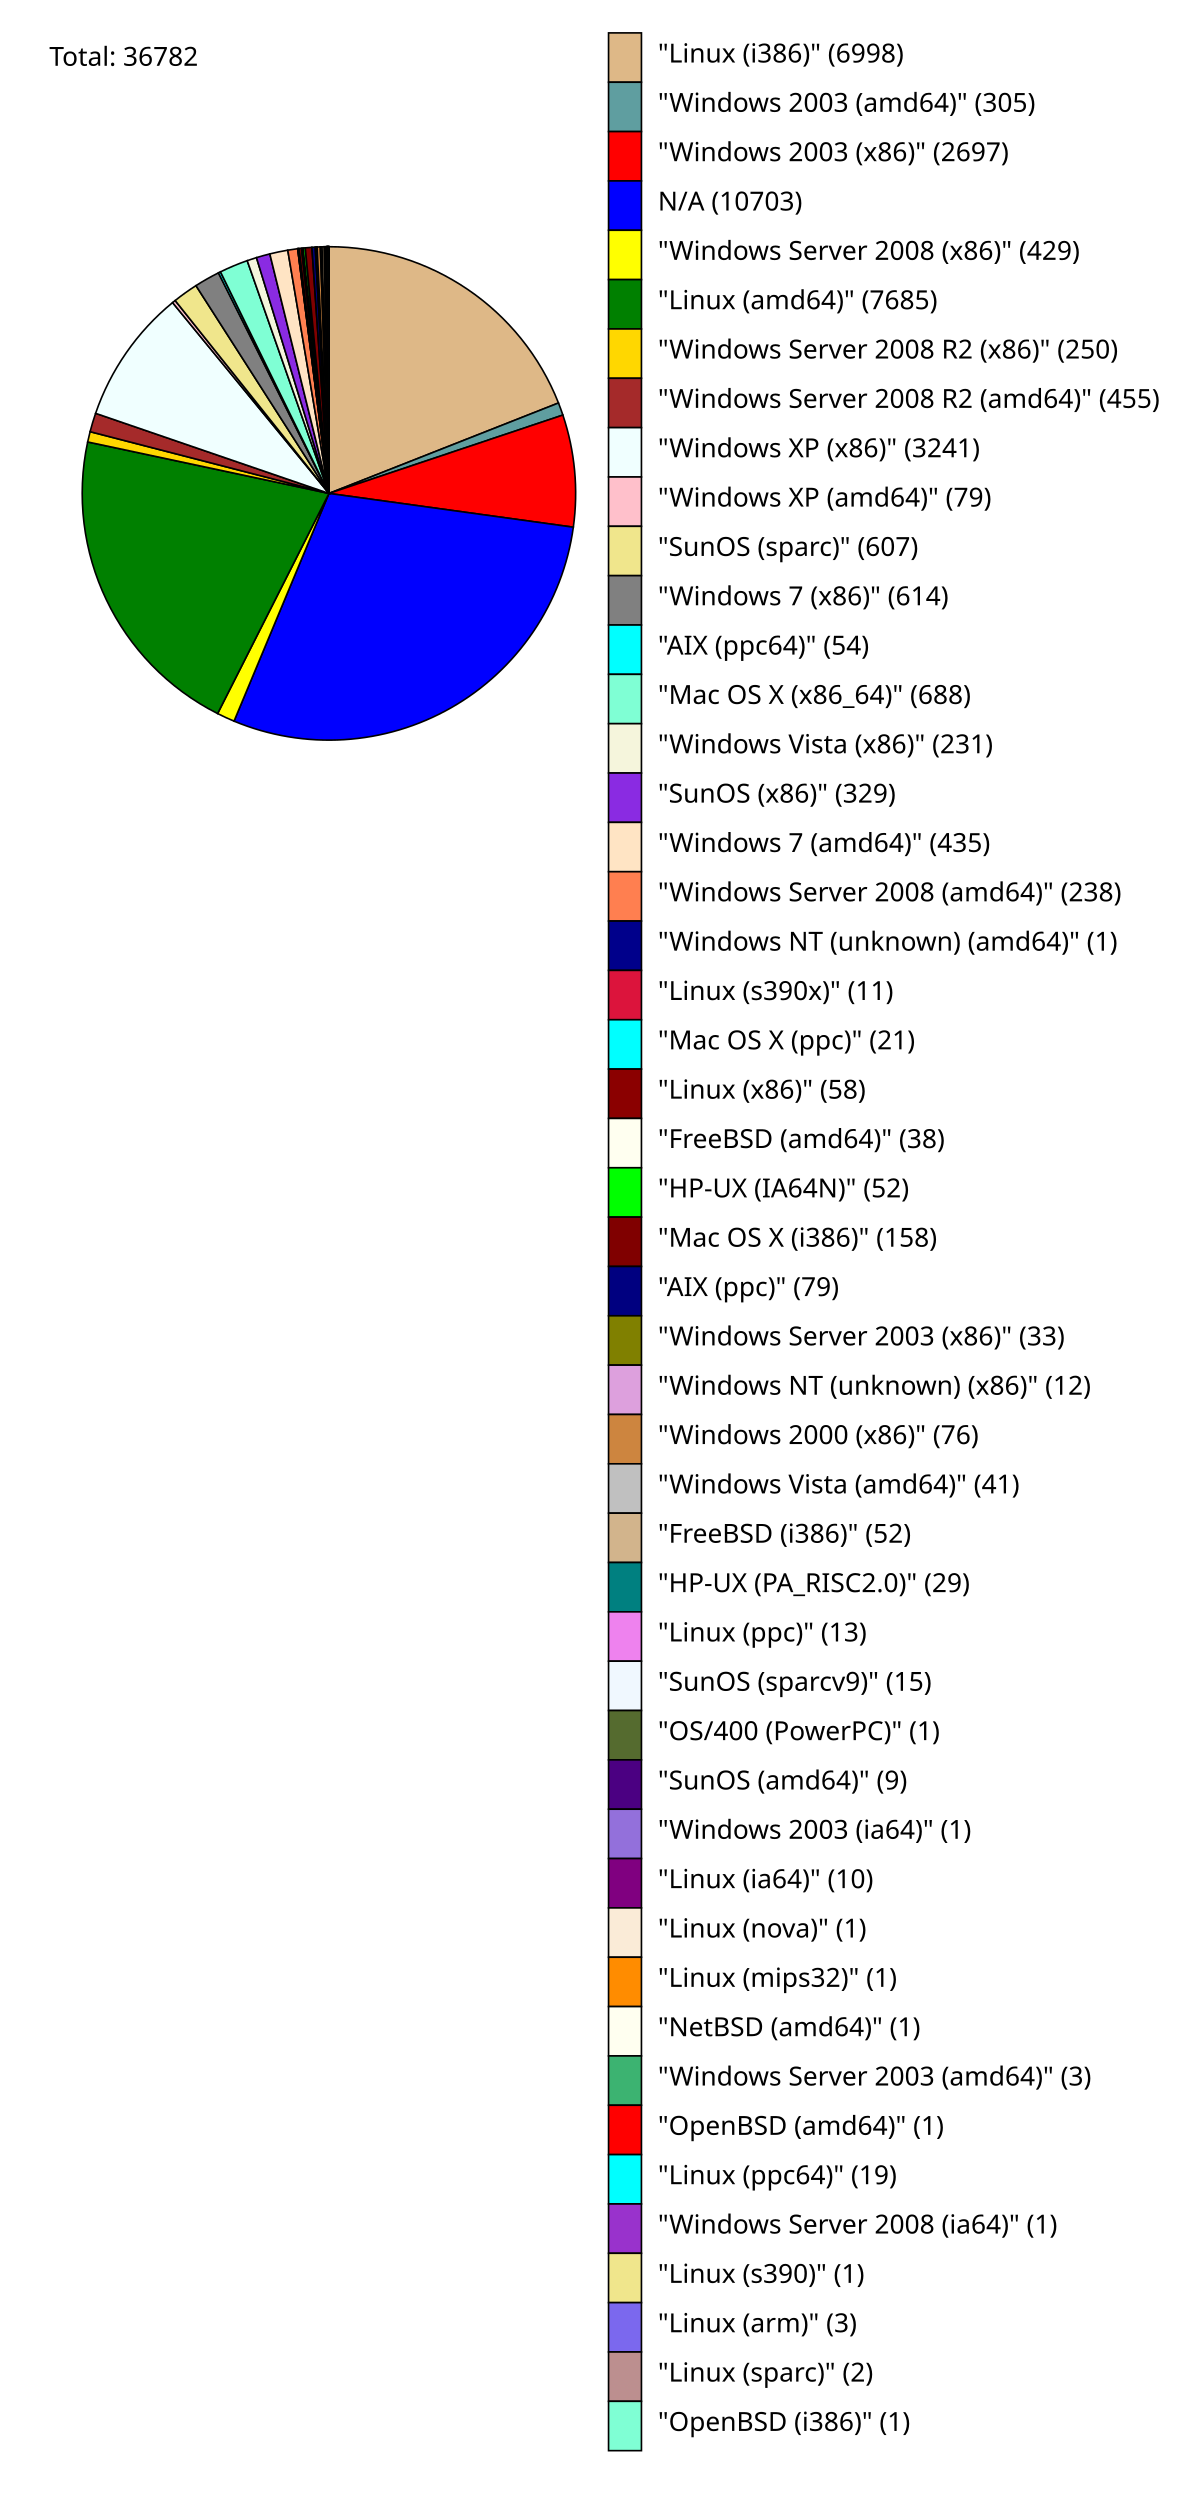
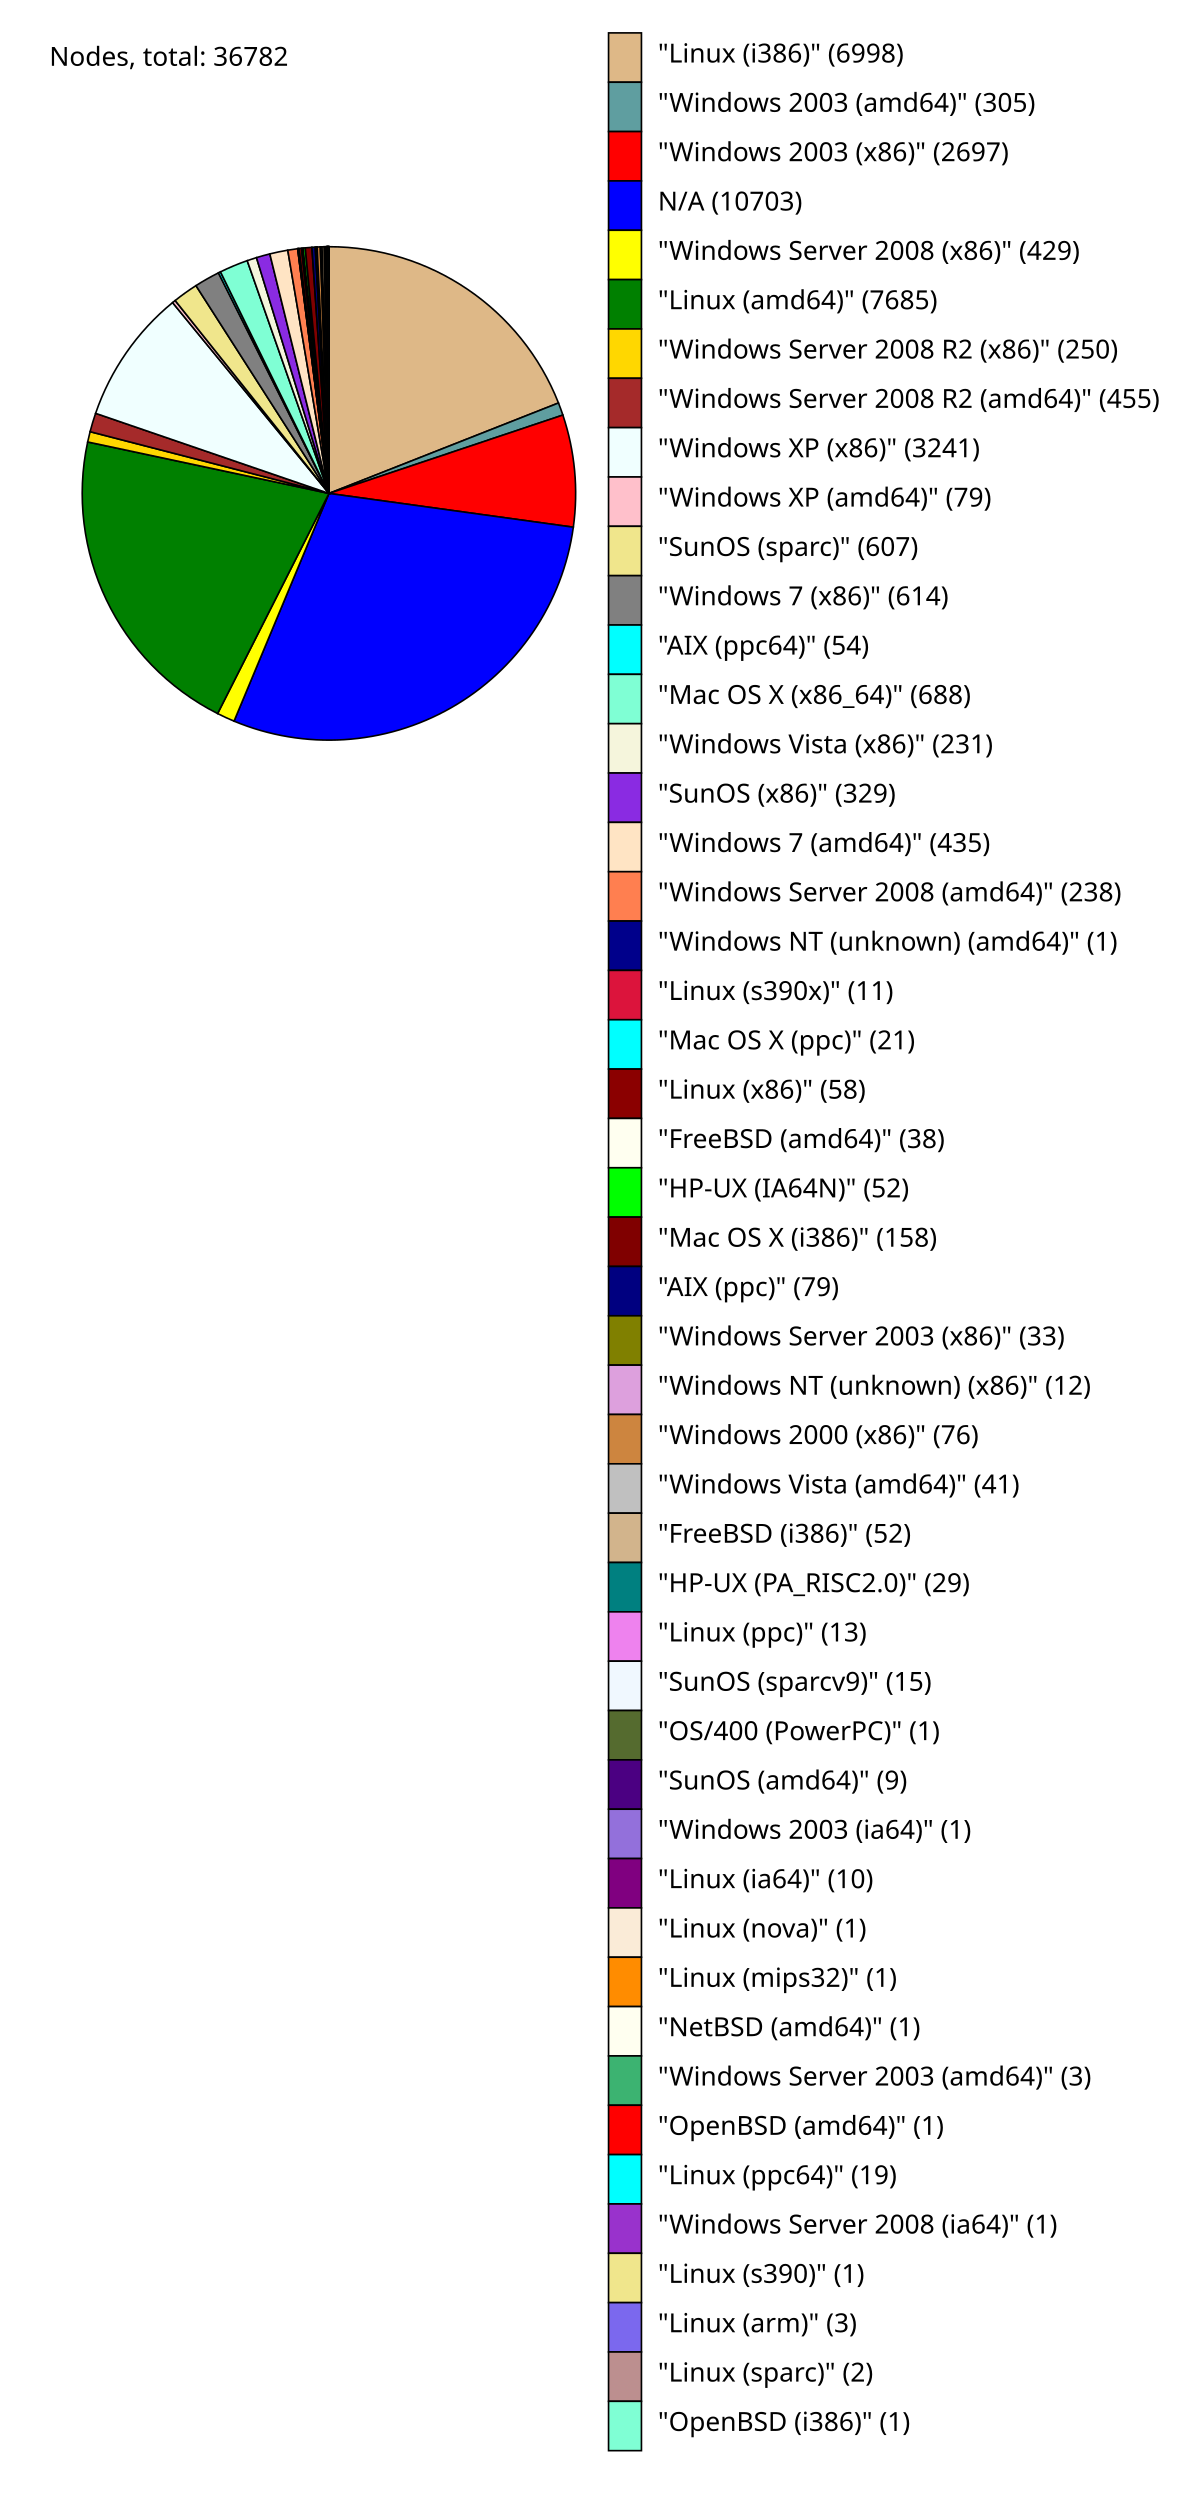
<svg xmlns="http://www.w3.org/2000/svg" version="1.1" preserveAspectRatio="none" viewBox="0 0 720 1520">
-   <text x="30" y="40" font-family="sans-serif" font-size="16">Total: 36782</text>
+   <text x="30" y="40" font-family="sans-serif" font-size="16">Nodes, total: 36782</text>
  <path d="M 200,300 L 200.0,150.0 A 150,150 0 0 1 339.555,245.006 Z" fill="BurlyWood" stroke="black" stroke-width="1" />
  <rect x="370" y="20" width="20" height="30" fill="BurlyWood" stroke="black" stroke-width="1" />
  <text x="400" y="38" font-family="sans-serif" font-size="16">"Linux (i386)" (6998)</text>
  <path d="M 200,300 L 339.555,245.006 A 150,150 0 0 1 342.23,252.348 Z" fill="CadetBlue" stroke="black" stroke-width="1" />
  <rect x="370" y="50" width="20" height="30" fill="CadetBlue" stroke="black" stroke-width="1" />
  <text x="400" y="68" font-family="sans-serif" font-size="16">"Windows 2003 (amd64)" (305)</text>
  <path d="M 200,300 L 342.23,252.348 A 150,150 0 0 1 348.586,320.549 Z" fill="red" stroke="black" stroke-width="1" />
  <rect x="370" y="80" width="20" height="30" fill="red" stroke="black" stroke-width="1" />
  <text x="400" y="98" font-family="sans-serif" font-size="16">"Windows 2003 (x86)" (2697)</text>
  <path d="M 200,300 L 348.586,320.549 A 150,150 0 0 1 142.287,438.453 Z" fill="blue" stroke="black" stroke-width="1" />
  <rect x="370" y="110" width="20" height="30" fill="blue" stroke="black" stroke-width="1" />
  <text x="400" y="128" font-family="sans-serif" font-size="16">N/A (10703)</text>
  <path d="M 200,300 L 142.287,438.453 A 150,150 0 0 1 132.305,433.856 Z" fill="yellow" stroke="black" stroke-width="1" />
  <rect x="370" y="140" width="20" height="30" fill="yellow" stroke="black" stroke-width="1" />
  <text x="400" y="158" font-family="sans-serif" font-size="16">"Windows Server 2008 (x86)" (429)</text>
  <path d="M 200,300 L 132.305,433.856 A 150,150 0 0 1 53.302,268.702 Z" fill="green" stroke="black" stroke-width="1" />
  <rect x="370" y="170" width="20" height="30" fill="green" stroke="black" stroke-width="1" />
  <text x="400" y="188" font-family="sans-serif" font-size="16">"Linux (amd64)" (7685)</text>
  <path d="M 200,300 L 53.302,268.702 A 150,150 0 0 1 54.771,262.468 Z" fill="gold" stroke="black" stroke-width="1" />
  <rect x="370" y="200" width="20" height="30" fill="gold" stroke="black" stroke-width="1" />
  <text x="400" y="218" font-family="sans-serif" font-size="16">"Windows Server 2008 R2 (x86)" (250)</text>
  <path d="M 200,300 L 54.771,262.468 A 150,150 0 0 1 58.124,251.305 Z" fill="brown" stroke="black" stroke-width="1" />
  <rect x="370" y="230" width="20" height="30" fill="brown" stroke="black" stroke-width="1" />
  <text x="400" y="248" font-family="sans-serif" font-size="16">"Windows Server 2008 R2 (amd64)" (455)</text>
  <path d="M 200,300 L 58.124,251.305 A 150,150 0 0 1 104.921,183.983 Z" fill="Azure" stroke="black" stroke-width="1" />
  <rect x="370" y="260" width="20" height="30" fill="Azure" stroke="black" stroke-width="1" />
  <text x="400" y="278" font-family="sans-serif" font-size="16">"Windows XP (x86)" (3241)</text>
  <path d="M 200,300 L 104.921,183.983 A 150,150 0 0 1 106.495,182.71 Z" fill="pink" stroke="black" stroke-width="1" />
  <rect x="370" y="290" width="20" height="30" fill="pink" stroke="black" stroke-width="1" />
  <text x="400" y="308" font-family="sans-serif" font-size="16">"Windows XP (amd64)" (79)</text>
  <path d="M 200,300 L 106.495,182.71 A 150,150 0 0 1 119.137,173.662 Z" fill="khaki" stroke="black" stroke-width="1" />
  <rect x="370" y="320" width="20" height="30" fill="khaki" stroke="black" stroke-width="1" />
  <text x="400" y="338" font-family="sans-serif" font-size="16">"SunOS (sparc)" (607)</text>
  <path d="M 200,300 L 119.137,173.662 A 150,150 0 0 1 132.808,165.891 Z" fill="gray" stroke="black" stroke-width="1" />
  <rect x="370" y="350" width="20" height="30" fill="gray" stroke="black" stroke-width="1" />
  <text x="400" y="368" font-family="sans-serif" font-size="16">"Windows 7 (x86)" (614)</text>
  <path d="M 200,300 L 132.808,165.891 A 150,150 0 0 1 134.048,165.277 Z" fill="Aqua" stroke="black" stroke-width="1" />
  <rect x="370" y="380" width="20" height="30" fill="Aqua" stroke="black" stroke-width="1" />
  <text x="400" y="398" font-family="sans-serif" font-size="16">"AIX (ppc64)" (54)</text>
  <path d="M 200,300 L 134.048,165.277 A 150,150 0 0 1 150.3,158.473 Z" fill="Aquamarine" stroke="black" stroke-width="1" />
  <rect x="370" y="410" width="20" height="30" fill="Aquamarine" stroke="black" stroke-width="1" />
  <text x="400" y="428" font-family="sans-serif" font-size="16">"Mac OS X (x86_64)" (688)</text>
  <path d="M 200,300 L 150.3,158.473 A 150,150 0 0 1 155.922,156.622 Z" fill="beige" stroke="black" stroke-width="1" />
  <rect x="370" y="440" width="20" height="30" fill="beige" stroke="black" stroke-width="1" />
  <text x="400" y="458" font-family="sans-serif" font-size="16">"Windows Vista (x86)" (231)</text>
  <path d="M 200,300 L 155.922,156.622 A 150,150 0 0 1 164.045,154.373 Z" fill="blueviolet" stroke="black" stroke-width="1" />
  <rect x="370" y="470" width="20" height="30" fill="blueviolet" stroke="black" stroke-width="1" />
  <text x="400" y="488" font-family="sans-serif" font-size="16">"SunOS (x86)" (329)</text>
  <path d="M 200,300 L 164.045,154.373 A 150,150 0 0 1 174.956,152.105 Z" fill="Bisque" stroke="black" stroke-width="1" />
  <rect x="370" y="500" width="20" height="30" fill="Bisque" stroke="black" stroke-width="1" />
  <text x="400" y="518" font-family="sans-serif" font-size="16">"Windows 7 (amd64)" (435)</text>
  <path d="M 200,300 L 174.956,152.105 A 150,150 0 0 1 180.988,151.21 Z" fill="coral" stroke="black" stroke-width="1" />
  <rect x="370" y="530" width="20" height="30" fill="coral" stroke="black" stroke-width="1" />
  <text x="400" y="548" font-family="sans-serif" font-size="16">"Windows Server 2008 (amd64)" (238)</text>
  <path d="M 200,300 L 180.988,151.21 A 150,150 0 0 1 181.013,151.207 Z" fill="darkblue" stroke="black" stroke-width="1" />
  <rect x="370" y="560" width="20" height="30" fill="darkblue" stroke="black" stroke-width="1" />
  <text x="400" y="578" font-family="sans-serif" font-size="16">"Windows NT (unknown) (amd64)" (1)</text>
  <path d="M 200,300 L 181.013,151.207 A 150,150 0 0 1 181.293,151.171 Z" fill="crimson" stroke="black" stroke-width="1" />
  <rect x="370" y="590" width="20" height="30" fill="crimson" stroke="black" stroke-width="1" />
  <text x="400" y="608" font-family="sans-serif" font-size="16">"Linux (s390x)" (11)</text>
  <path d="M 200,300 L 181.293,151.171 A 150,150 0 0 1 181.827,151.105 Z" fill="cyan" stroke="black" stroke-width="1" />
  <rect x="370" y="620" width="20" height="30" fill="cyan" stroke="black" stroke-width="1" />
  <text x="400" y="638" font-family="sans-serif" font-size="16">"Mac OS X (ppc)" (21)</text>
  <path d="M 200,300 L 181.827,151.105 A 150,150 0 0 1 183.303,150.932 Z" fill="darkred" stroke="black" stroke-width="1" />
  <rect x="370" y="650" width="20" height="30" fill="darkred" stroke="black" stroke-width="1" />
  <text x="400" y="668" font-family="sans-serif" font-size="16">"Linux (x86)" (58)</text>
  <path d="M 200,300 L 183.303,150.932 A 150,150 0 0 1 184.271,150.827 Z" fill="ivory" stroke="black" stroke-width="1" />
  <rect x="370" y="680" width="20" height="30" fill="ivory" stroke="black" stroke-width="1" />
  <text x="400" y="698" font-family="sans-serif" font-size="16">"FreeBSD (amd64)" (38)</text>
  <path d="M 200,300 L 184.271,150.827 A 150,150 0 0 1 185.596,150.693 Z" fill="lime" stroke="black" stroke-width="1" />
  <rect x="370" y="710" width="20" height="30" fill="lime" stroke="black" stroke-width="1" />
  <text x="400" y="728" font-family="sans-serif" font-size="16">"HP-UX (IA64N)" (52)</text>
  <path d="M 200,300 L 185.596,150.693 A 150,150 0 0 1 189.631,150.359 Z" fill="maroon" stroke="black" stroke-width="1" />
  <rect x="370" y="740" width="20" height="30" fill="maroon" stroke="black" stroke-width="1" />
  <text x="400" y="758" font-family="sans-serif" font-size="16">"Mac OS X (i386)" (158)</text>
  <path d="M 200,300 L 189.631,150.359 A 150,150 0 0 1 191.651,150.233 Z" fill="navy" stroke="black" stroke-width="1" />
  <rect x="370" y="770" width="20" height="30" fill="navy" stroke="black" stroke-width="1" />
  <text x="400" y="788" font-family="sans-serif" font-size="16">"AIX (ppc)" (79)</text>
  <path d="M 200,300 L 191.651,150.233 A 150,150 0 0 1 192.495,150.188 Z" fill="olive" stroke="black" stroke-width="1" />
  <rect x="370" y="800" width="20" height="30" fill="olive" stroke="black" stroke-width="1" />
  <text x="400" y="818" font-family="sans-serif" font-size="16">"Windows Server 2003 (x86)" (33)</text>
  <path d="M 200,300 L 192.495,150.188 A 150,150 0 0 1 192.803,150.173 Z" fill="plum" stroke="black" stroke-width="1" />
  <rect x="370" y="830" width="20" height="30" fill="plum" stroke="black" stroke-width="1" />
  <text x="400" y="848" font-family="sans-serif" font-size="16">"Windows NT (unknown) (x86)" (12)</text>
  <path d="M 200,300 L 192.803,150.173 A 150,150 0 0 1 194.748,150.092 Z" fill="peru" stroke="black" stroke-width="1" />
  <rect x="370" y="860" width="20" height="30" fill="peru" stroke="black" stroke-width="1" />
  <text x="400" y="878" font-family="sans-serif" font-size="16">"Windows 2000 (x86)" (76)</text>
  <path d="M 200,300 L 194.748,150.092 A 150,150 0 0 1 195.798,150.059 Z" fill="silver" stroke="black" stroke-width="1" />
  <rect x="370" y="890" width="20" height="30" fill="silver" stroke="black" stroke-width="1" />
  <text x="400" y="908" font-family="sans-serif" font-size="16">"Windows Vista (amd64)" (41)</text>
  <path d="M 200,300 L 195.798,150.059 A 150,150 0 0 1 197.13,150.027 Z" fill="tan" stroke="black" stroke-width="1" />
  <rect x="370" y="920" width="20" height="30" fill="tan" stroke="black" stroke-width="1" />
  <text x="400" y="938" font-family="sans-serif" font-size="16">"FreeBSD (i386)" (52)</text>
  <path d="M 200,300 L 197.13,150.027 A 150,150 0 0 1 197.873,150.015 Z" fill="teal" stroke="black" stroke-width="1" />
  <rect x="370" y="950" width="20" height="30" fill="teal" stroke="black" stroke-width="1" />
  <text x="400" y="968" font-family="sans-serif" font-size="16">"HP-UX (PA_RISC2.0)" (29)</text>
  <path d="M 200,300 L 197.873,150.015 A 150,150 0 0 1 198.206,150.011 Z" fill="violet" stroke="black" stroke-width="1" />
  <rect x="370" y="980" width="20" height="30" fill="violet" stroke="black" stroke-width="1" />
  <text x="400" y="998" font-family="sans-serif" font-size="16">"Linux (ppc)" (13)</text>
  <path d="M 200,300 L 198.206,150.011 A 150,150 0 0 1 198.591,150.007 Z" fill="AliceBlue" stroke="black" stroke-width="1" />
  <rect x="370" y="1010" width="20" height="30" fill="AliceBlue" stroke="black" stroke-width="1" />
  <text x="400" y="1028" font-family="sans-serif" font-size="16">"SunOS (sparcv9)" (15)</text>
  <path d="M 200,300 L 198.591,150.007 A 150,150 0 0 1 198.616,150.006 Z" fill="DarkOliveGreen" stroke="black" stroke-width="1" />
  <rect x="370" y="1040" width="20" height="30" fill="DarkOliveGreen" stroke="black" stroke-width="1" />
  <text x="400" y="1058" font-family="sans-serif" font-size="16">"OS/400 (PowerPC)" (1)</text>
  <path d="M 200,300 L 198.616,150.006 A 150,150 0 0 1 198.847,150.004 Z" fill="Indigo" stroke="black" stroke-width="1" />
  <rect x="370" y="1070" width="20" height="30" fill="Indigo" stroke="black" stroke-width="1" />
  <text x="400" y="1088" font-family="sans-serif" font-size="16">"SunOS (amd64)" (9)</text>
  <path d="M 200,300 L 198.847,150.004 A 150,150 0 0 1 198.873,150.004 Z" fill="MediumPurple" stroke="black" stroke-width="1" />
  <rect x="370" y="1100" width="20" height="30" fill="MediumPurple" stroke="black" stroke-width="1" />
  <text x="400" y="1118" font-family="sans-serif" font-size="16">"Windows 2003 (ia64)" (1)</text>
  <path d="M 200,300 L 198.873,150.004 A 150,150 0 0 1 199.129,150.003 Z" fill="Purple" stroke="black" stroke-width="1" />
  <rect x="370" y="1130" width="20" height="30" fill="Purple" stroke="black" stroke-width="1" />
  <text x="400" y="1148" font-family="sans-serif" font-size="16">"Linux (ia64)" (10)</text>
  <path d="M 200,300 L 199.129,150.003 A 150,150 0 0 1 199.154,150.002 Z" fill="AntiqueWhite" stroke="black" stroke-width="1" />
  <rect x="370" y="1160" width="20" height="30" fill="AntiqueWhite" stroke="black" stroke-width="1" />
  <text x="400" y="1178" font-family="sans-serif" font-size="16">"Linux (nova)" (1)</text>
  <path d="M 200,300 L 199.154,150.002 A 150,150 0 0 1 199.18,150.002 Z" fill="DarkOrange" stroke="black" stroke-width="1" />
  <rect x="370" y="1190" width="20" height="30" fill="DarkOrange" stroke="black" stroke-width="1" />
  <text x="400" y="1208" font-family="sans-serif" font-size="16">"Linux (mips32)" (1)</text>
  <path d="M 200,300 L 199.18,150.002 A 150,150 0 0 1 199.206,150.002 Z" fill="Ivory" stroke="black" stroke-width="1" />
  <rect x="370" y="1220" width="20" height="30" fill="Ivory" stroke="black" stroke-width="1" />
  <text x="400" y="1238" font-family="sans-serif" font-size="16">"NetBSD (amd64)" (1)</text>
  <path d="M 200,300 L 199.206,150.002 A 150,150 0 0 1 199.283,150.002 Z" fill="MediumSeaGreen" stroke="black" stroke-width="1" />
  <rect x="370" y="1250" width="20" height="30" fill="MediumSeaGreen" stroke="black" stroke-width="1" />
  <text x="400" y="1268" font-family="sans-serif" font-size="16">"Windows Server 2003 (amd64)" (3)</text>
  <path d="M 200,300 L 199.283,150.002 A 150,150 0 0 1 199.308,150.002 Z" fill="Red" stroke="black" stroke-width="1" />
  <rect x="370" y="1280" width="20" height="30" fill="Red" stroke="black" stroke-width="1" />
  <text x="400" y="1298" font-family="sans-serif" font-size="16">"OpenBSD (amd64)" (1)</text>
  <path d="M 200,300 L 199.308,150.002 A 150,150 0 0 1 199.795,150 Z" fill="Aqua" stroke="black" stroke-width="1" />
  <rect x="370" y="1310" width="20" height="30" fill="Aqua" stroke="black" stroke-width="1" />
  <text x="400" y="1328" font-family="sans-serif" font-size="16">"Linux (ppc64)" (19)</text>
  <path d="M 200,300 L 199.795,150 A 150,150 0 0 1 199.821,150 Z" fill="DarkOrchid" stroke="black" stroke-width="1" />
  <rect x="370" y="1340" width="20" height="30" fill="DarkOrchid" stroke="black" stroke-width="1" />
  <text x="400" y="1358" font-family="sans-serif" font-size="16">"Windows Server 2008 (ia64)" (1)</text>
  <path d="M 200,300 L 199.821,150 A 150,150 0 0 1 199.846,150 Z" fill="Khaki" stroke="black" stroke-width="1" />
  <rect x="370" y="1370" width="20" height="30" fill="Khaki" stroke="black" stroke-width="1" />
  <text x="400" y="1388" font-family="sans-serif" font-size="16">"Linux (s390)" (1)</text>
  <path d="M 200,300 L 199.846,150 A 150,150 0 0 1 199.923,150 Z" fill="MediumSlateBlue" stroke="black" stroke-width="1" />
  <rect x="370" y="1400" width="20" height="30" fill="MediumSlateBlue" stroke="black" stroke-width="1" />
  <text x="400" y="1418" font-family="sans-serif" font-size="16">"Linux (arm)" (3)</text>
  <path d="M 200,300 L 199.923,150 A 150,150 0 0 1 199.974,150 Z" fill="RosyBrown" stroke="black" stroke-width="1" />
  <rect x="370" y="1430" width="20" height="30" fill="RosyBrown" stroke="black" stroke-width="1" />
  <text x="400" y="1448" font-family="sans-serif" font-size="16">"Linux (sparc)" (2)</text>
  <path d="M 200,300 L 199.974,150 A 150,150 0 0 1 200,150.0 Z" fill="AquaMarine" stroke="black" stroke-width="1" />
  <rect x="370" y="1460" width="20" height="30" fill="AquaMarine" stroke="black" stroke-width="1" />
  <text x="400" y="1478" font-family="sans-serif" font-size="16">"OpenBSD (i386)" (1)</text>
</svg>
